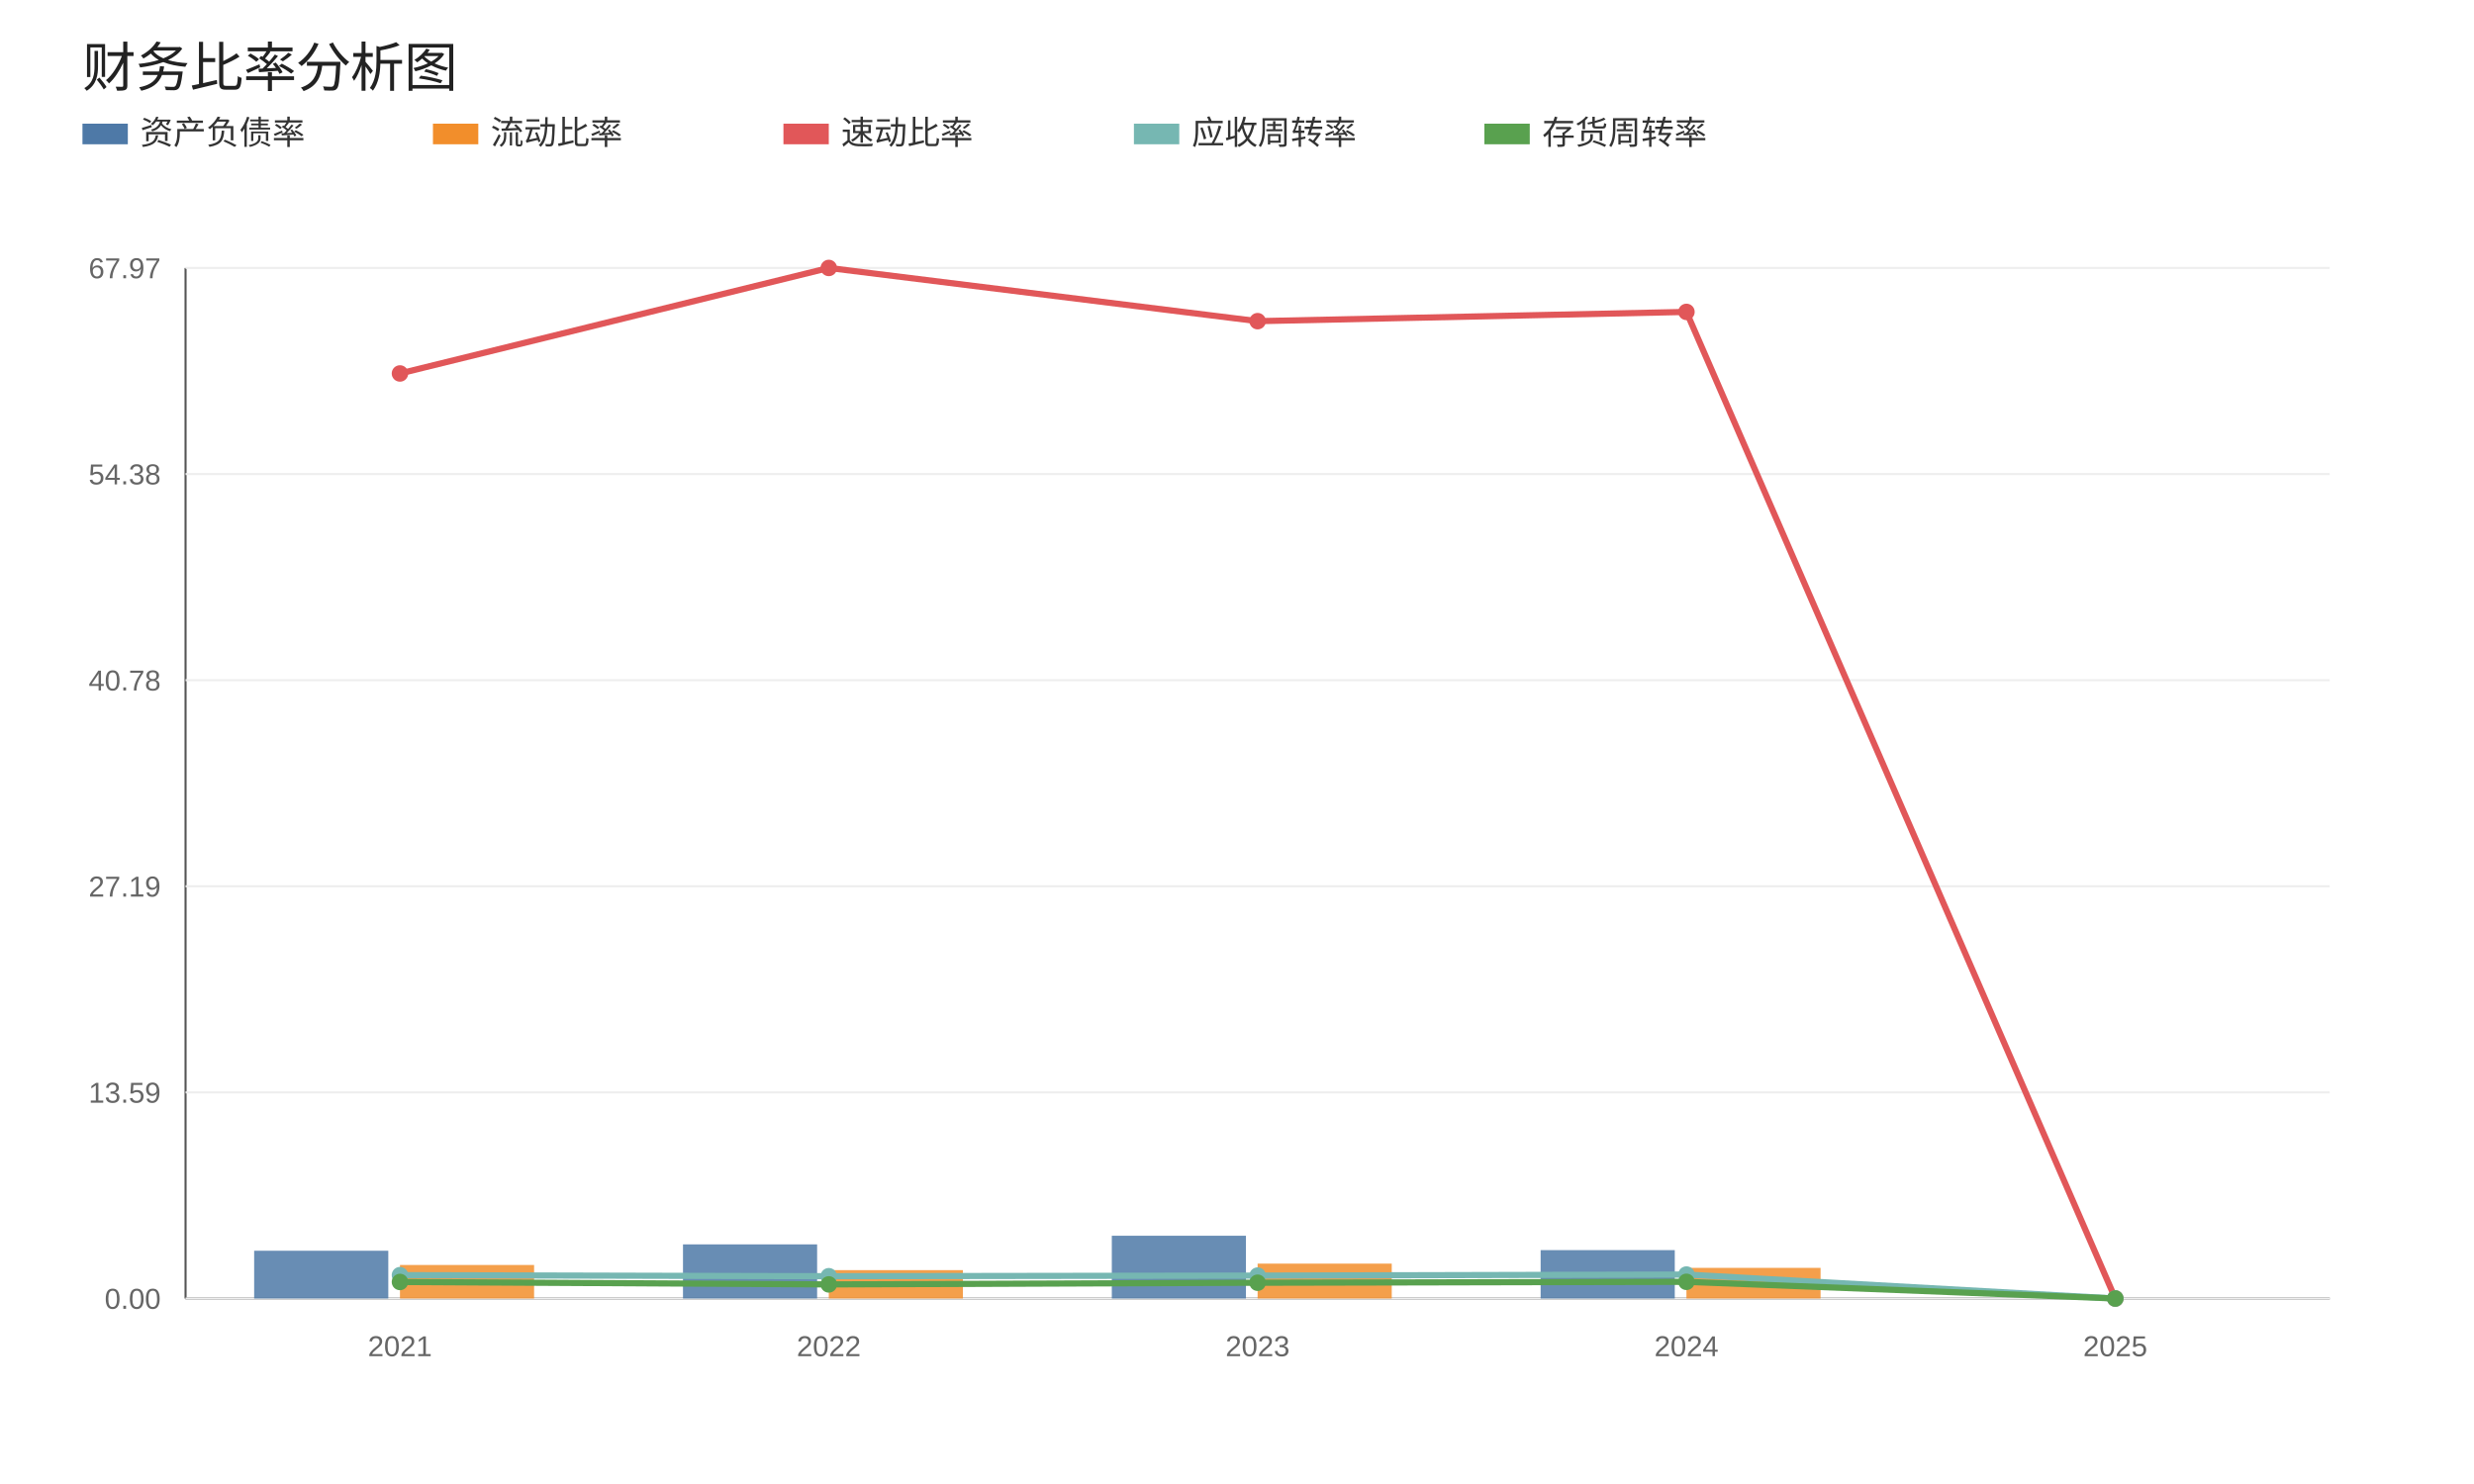
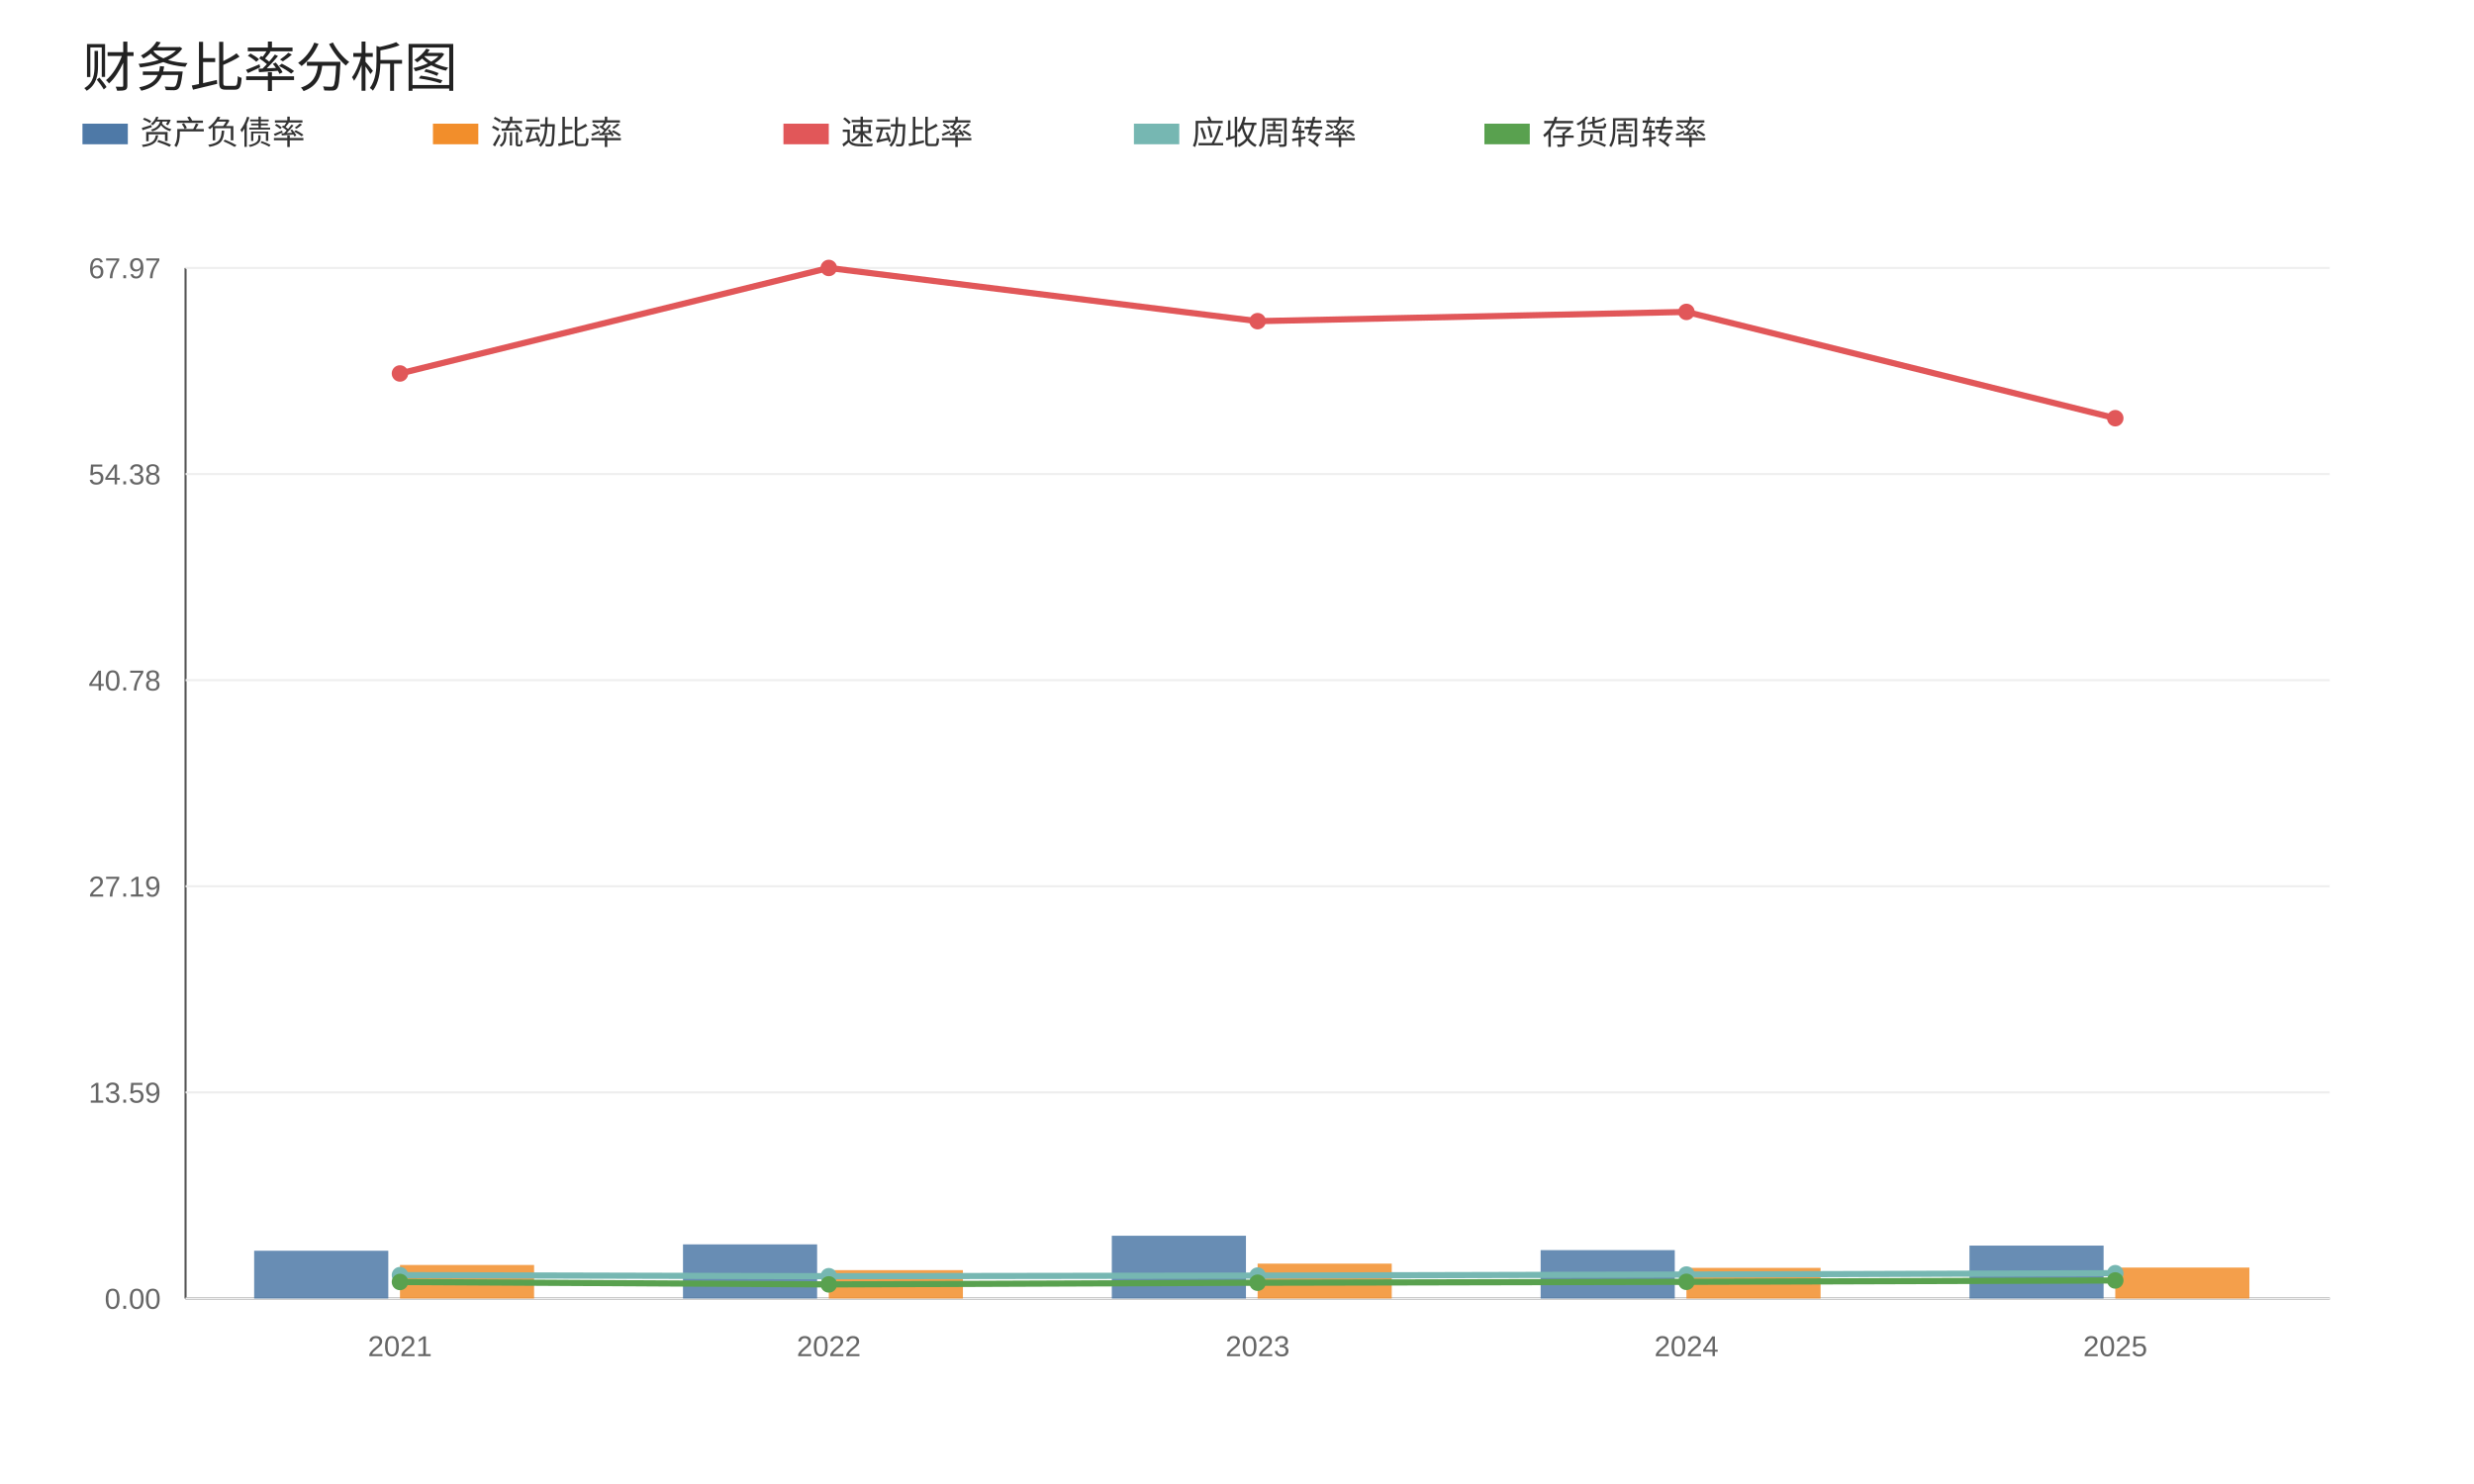
<svg xmlns="http://www.w3.org/2000/svg" width="1200" height="720" viewBox="0 0 1200 720">
  <rect x="0" y="0" width="100%" height="100%" fill="#ffffff" />
  <text x="40" y="42" font-size="26" font-family="Arial, PingFang SC, Microsoft YaHei, sans-serif" fill="#222">财务比率分析图</text>
  <rect x="40" y="60" width="22" height="10" fill="#4E79A7" />
  <text x="68" y="70" font-size="16" font-family="Arial, PingFang SC, Microsoft YaHei, sans-serif" fill="#333">资产负债率</text>
  <rect x="210" y="60" width="22" height="10" fill="#F28E2B" />
  <text x="238" y="70" font-size="16" font-family="Arial, PingFang SC, Microsoft YaHei, sans-serif" fill="#333">流动比率</text>
  <rect x="380" y="60" width="22" height="10" fill="#E15759" />
  <text x="408" y="70" font-size="16" font-family="Arial, PingFang SC, Microsoft YaHei, sans-serif" fill="#333">速动比率</text>
  <rect x="550" y="60" width="22" height="10" fill="#76B7B2" />
  <text x="578" y="70" font-size="16" font-family="Arial, PingFang SC, Microsoft YaHei, sans-serif" fill="#333">应收周转率</text>
  <rect x="720" y="60" width="22" height="10" fill="#59A14F" />
  <text x="748" y="70" font-size="16" font-family="Arial, PingFang SC, Microsoft YaHei, sans-serif" fill="#333">存货周转率</text>
  <line x1="90" y1="130" x2="90" y2="630" stroke="#555" stroke-width="1" />
  <line x1="90" y1="630.0" x2="1130" y2="630.0" stroke="#555" stroke-width="1" />
  <line x1="90" y1="630.0" x2="1130" y2="630.0" stroke="#eee" stroke-width="1" />
  <text x="78" y="635.0" text-anchor="end" font-size="14" font-family="Arial, PingFang SC, Microsoft YaHei, sans-serif" fill="#666">0.00</text>
  <line x1="90" y1="530.0" x2="1130" y2="530.0" stroke="#eee" stroke-width="1" />
  <text x="78" y="535.0" text-anchor="end" font-size="14" font-family="Arial, PingFang SC, Microsoft YaHei, sans-serif" fill="#666">13.59</text>
  <line x1="90" y1="430.0" x2="1130" y2="430.0" stroke="#eee" stroke-width="1" />
  <text x="78" y="435.0" text-anchor="end" font-size="14" font-family="Arial, PingFang SC, Microsoft YaHei, sans-serif" fill="#666">27.19</text>
  <line x1="90" y1="330.0" x2="1130" y2="330.0" stroke="#eee" stroke-width="1" />
  <text x="78" y="335.0" text-anchor="end" font-size="14" font-family="Arial, PingFang SC, Microsoft YaHei, sans-serif" fill="#666">40.78</text>
  <line x1="90" y1="230.0" x2="1130" y2="230.0" stroke="#eee" stroke-width="1" />
  <text x="78" y="235.0" text-anchor="end" font-size="14" font-family="Arial, PingFang SC, Microsoft YaHei, sans-serif" fill="#666">54.38</text>
  <line x1="90" y1="130.0" x2="1130" y2="130.0" stroke="#eee" stroke-width="1" />
  <text x="78" y="135.0" text-anchor="end" font-size="14" font-family="Arial, PingFang SC, Microsoft YaHei, sans-serif" fill="#666">67.97</text>
  <text x="194.0" y="658" text-anchor="middle" font-size="14" font-family="Arial, PingFang SC, Microsoft YaHei, sans-serif" fill="#666">2021</text>
  <text x="402.0" y="658" text-anchor="middle" font-size="14" font-family="Arial, PingFang SC, Microsoft YaHei, sans-serif" fill="#666">2022</text>
  <text x="610.0" y="658" text-anchor="middle" font-size="14" font-family="Arial, PingFang SC, Microsoft YaHei, sans-serif" fill="#666">2023</text>
  <text x="818.0" y="658" text-anchor="middle" font-size="14" font-family="Arial, PingFang SC, Microsoft YaHei, sans-serif" fill="#666">2024</text>
  <text x="1026.0" y="658" text-anchor="middle" font-size="14" font-family="Arial, PingFang SC, Microsoft YaHei, sans-serif" fill="#666">2025</text>
  <rect x="123.28" y="606.83" width="65.06" height="23.17" fill="#4E79A7" opacity="0.85" />
  <rect x="331.28" y="603.74" width="65.06" height="26.26" fill="#4E79A7" opacity="0.85" />
  <rect x="539.28" y="599.55" width="65.06" height="30.45" fill="#4E79A7" opacity="0.85" />
  <rect x="747.28" y="606.53" width="65.06" height="23.47" fill="#4E79A7" opacity="0.85" />
-   <rect x="955.28" y="630.00" width="65.06" height="0.00" fill="#4E79A7" opacity="0.85" />
+   <rect x="955.28" y="604.33" width="65.06" height="25.67" fill="#4E79A7" opacity="0.85" />
  <rect x="194.00" y="613.74" width="65.06" height="16.26" fill="#F28E2B" opacity="0.85" />
  <rect x="402.00" y="616.24" width="65.06" height="13.76" fill="#F28E2B" opacity="0.85" />
  <rect x="610.00" y="613.08" width="65.06" height="16.92" fill="#F28E2B" opacity="0.85" />
  <rect x="818.00" y="615.14" width="65.06" height="14.86" fill="#F28E2B" opacity="0.85" />
-   <rect x="1026.00" y="630.00" width="65.06" height="0.00" fill="#F28E2B" opacity="0.85" />
-   <polyline fill="none" stroke="#E15759" stroke-width="3" points="194.00,181.20 402.00,130.00 610.00,155.82 818.00,151.33 1026.00,630.00" />
+   <rect x="1026.00" y="614.99" width="65.06" height="15.01" fill="#F28E2B" opacity="0.85" />
+   <polyline fill="none" stroke="#E15759" stroke-width="3" points="194.00,181.20 402.00,130.00 610.00,155.82 818.00,151.33 1026.00,202.90" />
  <circle cx="194.00" cy="181.20" r="4" fill="#E15759" />
  <circle cx="402.00" cy="130.00" r="4" fill="#E15759" />
  <circle cx="610.00" cy="155.82" r="4" fill="#E15759" />
  <circle cx="818.00" cy="151.33" r="4" fill="#E15759" />
-   <circle cx="1026.00" cy="630.00" r="4" fill="#E15759" />
-   <polyline fill="none" stroke="#76B7B2" stroke-width="3" points="194.00,618.67 402.00,619.19 610.00,618.89 818.00,618.38 1026.00,630.00" />
+   <circle cx="1026.00" cy="202.90" r="4" fill="#E15759" />
+   <polyline fill="none" stroke="#76B7B2" stroke-width="3" points="194.00,618.67 402.00,619.19 610.00,618.89 818.00,618.38 1026.00,617.72" />
  <circle cx="194.00" cy="618.67" r="4" fill="#76B7B2" />
  <circle cx="402.00" cy="619.19" r="4" fill="#76B7B2" />
  <circle cx="610.00" cy="618.89" r="4" fill="#76B7B2" />
  <circle cx="818.00" cy="618.38" r="4" fill="#76B7B2" />
-   <circle cx="1026.00" cy="630.00" r="4" fill="#76B7B2" />
-   <polyline fill="none" stroke="#59A14F" stroke-width="3" points="194.00,621.98 402.00,623.16 610.00,622.35 818.00,621.91 1026.00,630.00" />
+   <circle cx="1026.00" cy="617.72" r="4" fill="#76B7B2" />
+   <polyline fill="none" stroke="#59A14F" stroke-width="3" points="194.00,621.98 402.00,623.16 610.00,622.35 818.00,621.91 1026.00,621.25" />
  <circle cx="194.00" cy="621.98" r="4" fill="#59A14F" />
  <circle cx="402.00" cy="623.16" r="4" fill="#59A14F" />
  <circle cx="610.00" cy="622.35" r="4" fill="#59A14F" />
  <circle cx="818.00" cy="621.91" r="4" fill="#59A14F" />
-   <circle cx="1026.00" cy="630.00" r="4" fill="#59A14F" />
+   <circle cx="1026.00" cy="621.25" r="4" fill="#59A14F" />
</svg>
